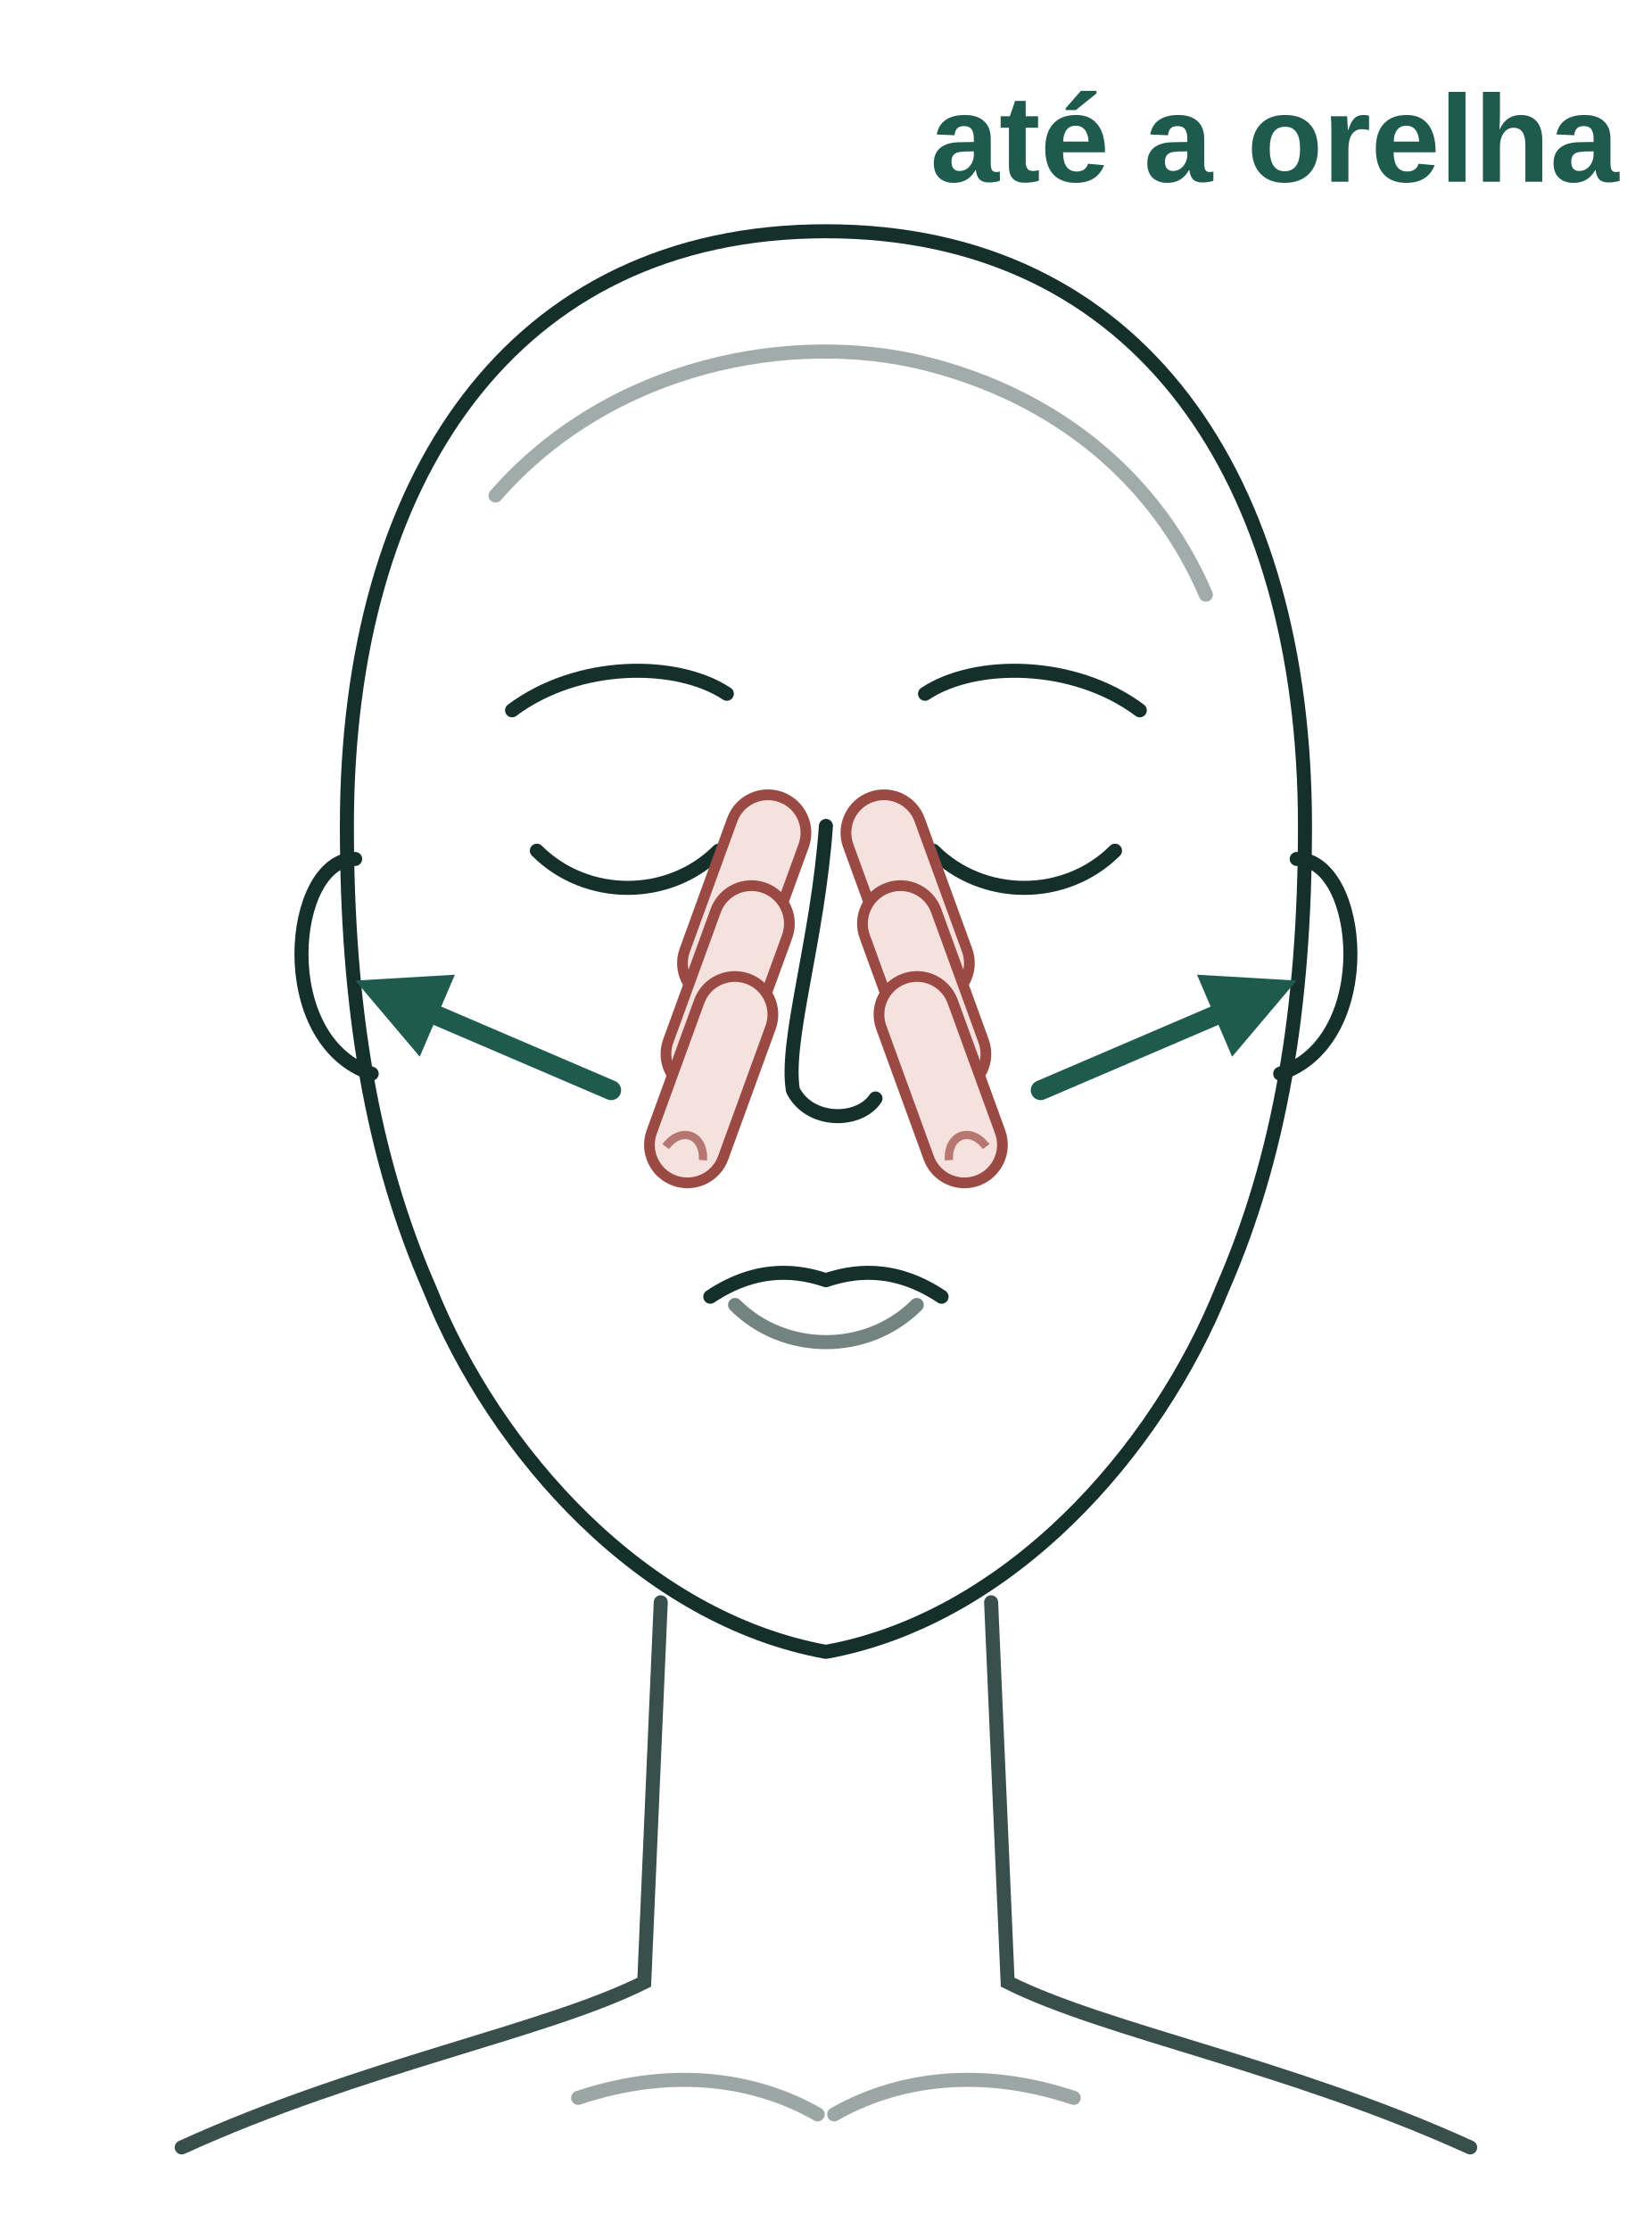
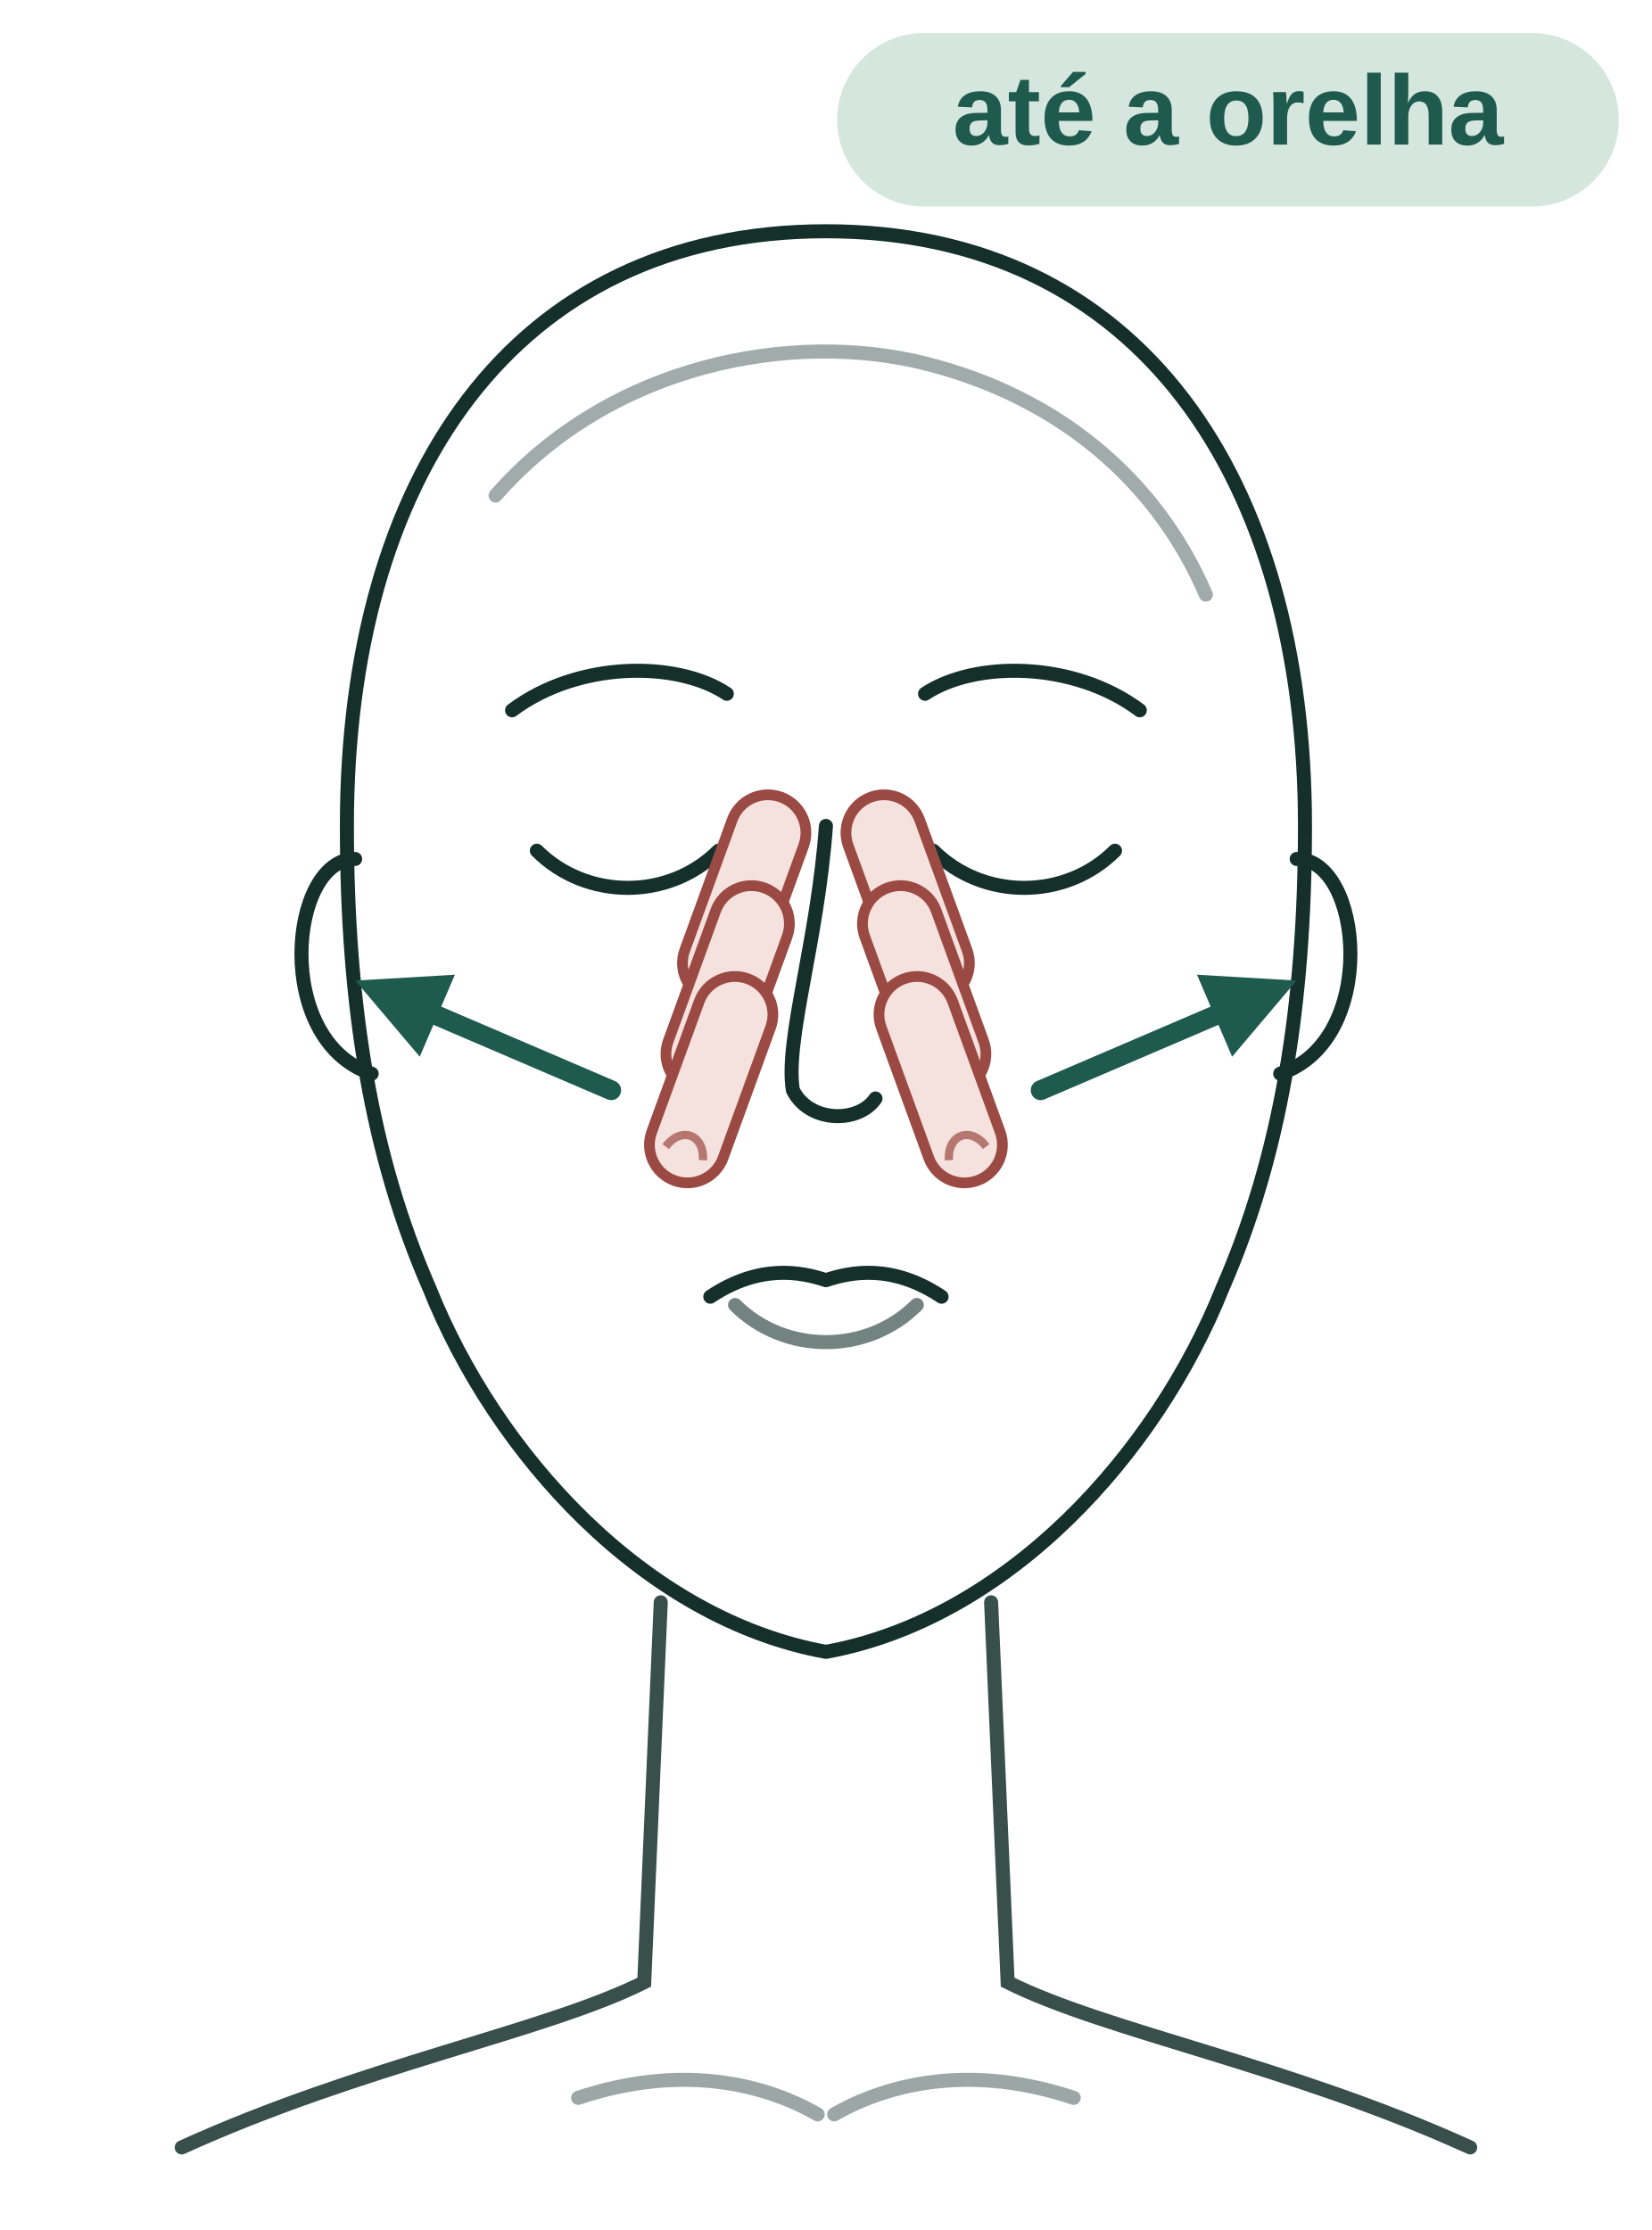
<svg xmlns="http://www.w3.org/2000/svg" viewBox="0 0 200 270" role="img" aria-label="Desenho: Bochechas">
  <defs>
    <marker id="fz-seta" viewBox="0 0 10 10" refX="7" refY="5" markerWidth="4.5" markerHeight="4.5" orient="auto">
      <path d="M0 0 L10 5 L0 10 Z" fill="var(--jade, #1f5a4e)" />
    </marker>
    <marker id="fz-seta-i" viewBox="0 0 10 10" refX="3" refY="5" markerWidth="4.5" markerHeight="4.5" orient="auto">
      <path d="M10 0 L0 5 L10 10 Z" fill="var(--jade, #1f5a4e)" />
    </marker>
  </defs>
  <g fill="none" stroke="var(--ink, #15302b)" stroke-width="1.7" stroke-linecap="round" opacity="0.85">
    <path d="M80 194 L78 240 C66 246 44 250 22 260" />
    <path d="M120 194 L122 240 C134 246 156 250 178 260" />
    <path d="M70 254 C82 250 92 252 99 256" opacity="0.5" />
    <path d="M130 254 C118 250 108 252 101 256" opacity="0.5" />
  </g>
  <g>
    <g fill="none" stroke="var(--ink, #15302b)" stroke-width="1.7" stroke-linecap="round" stroke-linejoin="round">
      <path d="M100 28 C62 28 42 58 42 100 C42 122 45 140 52 156 C60 176 78 196 100 200 C122 196 140 176 148 156 C155 140 158 122 158 100 C158 58 138 28 100 28 Z" />
      <path d="M43 104 C35 104 33 126 45 130" />
      <path d="M157 104 C165 104 167 126 155 130" />
      <path d="M60 60 C74 44 96 40 112 44 C128 48 140 58 146 72" opacity="0.4" />
      <path d="M100 100 C99 114 95 126 96 132 C98 136 104 136 106 133" />
      <path d="M62 86 C70 80 82 80 88 84" />
      <path d="M112 84 C118 80 130 80 138 86" />
      <path d="M65 103 C71 109 81 109 87 103" />
      <path d="M113 103 C119 109 129 109 135 103" />
      <path d="M86 157 C92 153 97 154 100 155 C103 154 108 153 114 157" />
      <path d="M89 158 C95 164 105 164 111 158" opacity="0.6" />
    </g>
    <g transform="translate(86 120) rotate(200)">
      <rect x="-4.6" y="-1" width="9.2" height="26" rx="4.6" fill="var(--quartz-soft, #f5e1dd)" stroke="var(--rose-ink, #9a4a42)" stroke-width="1.3" />
      <path d="M-2.4 2.5 C-1.5 5.5 1.5 5.5 2.4 2.5" stroke="var(--rose-ink, #9a4a42)" stroke-width="1" fill="none" opacity="0.7" />
    </g>
    <g transform="translate(84 131) rotate(200)">
      <rect x="-4.6" y="-1" width="9.2" height="26" rx="4.6" fill="var(--quartz-soft, #f5e1dd)" stroke="var(--rose-ink, #9a4a42)" stroke-width="1.3" />
      <path d="M-2.4 2.5 C-1.5 5.5 1.5 5.5 2.4 2.5" stroke="var(--rose-ink, #9a4a42)" stroke-width="1" fill="none" opacity="0.7" />
    </g>
    <g transform="translate(82 142) rotate(200)">
      <rect x="-4.6" y="-1" width="9.2" height="26" rx="4.6" fill="var(--quartz-soft, #f5e1dd)" stroke="var(--rose-ink, #9a4a42)" stroke-width="1.3" />
      <path d="M-2.4 2.5 C-1.5 5.5 1.5 5.5 2.4 2.5" stroke="var(--rose-ink, #9a4a42)" stroke-width="1" fill="none" opacity="0.7" />
    </g>
    <g transform="translate(114 120) rotate(-200)">
      <rect x="-4.6" y="-1" width="9.2" height="26" rx="4.6" fill="var(--quartz-soft, #f5e1dd)" stroke="var(--rose-ink, #9a4a42)" stroke-width="1.3" />
      <path d="M-2.4 2.5 C-1.5 5.5 1.5 5.5 2.4 2.5" stroke="var(--rose-ink, #9a4a42)" stroke-width="1" fill="none" opacity="0.7" />
    </g>
    <g transform="translate(116 131) rotate(-200)">
      <rect x="-4.6" y="-1" width="9.2" height="26" rx="4.6" fill="var(--quartz-soft, #f5e1dd)" stroke="var(--rose-ink, #9a4a42)" stroke-width="1.3" />
      <path d="M-2.4 2.5 C-1.5 5.5 1.5 5.5 2.4 2.5" stroke="var(--rose-ink, #9a4a42)" stroke-width="1" fill="none" opacity="0.7" />
    </g>
    <g transform="translate(118 142) rotate(-200)">
      <rect x="-4.6" y="-1" width="9.2" height="26" rx="4.6" fill="var(--quartz-soft, #f5e1dd)" stroke="var(--rose-ink, #9a4a42)" stroke-width="1.3" />
      <path d="M-2.4 2.5 C-1.5 5.5 1.5 5.5 2.4 2.5" stroke="var(--rose-ink, #9a4a42)" stroke-width="1" fill="none" opacity="0.7" />
    </g>
    <path d="M74 132 Q60 126 46 120" fill="none" stroke="var(--jade, #1f5a4e)" stroke-width="2.4" stroke-linecap="round" marker-end="url(#fz-seta)" />
    <path d="M126 132 Q140 126 154 120" fill="none" stroke="var(--jade, #1f5a4e)" stroke-width="2.4" stroke-linecap="round" marker-end="url(#fz-seta)" />
  </g>
-   <text x="196" y="22" text-anchor="end" font-family="Manrope, Arial, sans-serif" font-size="15" font-weight="700" fill="var(--jade, #1f5a4e)">até a orelha</text>
+   <g>
+     <rect x="101.36" y="4" width="94.64" height="21" rx="10.5" fill="var(--jade-soft, #d5e6df)" />
+     <text x="148.68" y="17.5" text-anchor="middle" font-family="Manrope, Arial, sans-serif" font-size="12" font-weight="700" fill="var(--jade, #1f5a4e)">até a orelha</text>
+   </g>
</svg>
